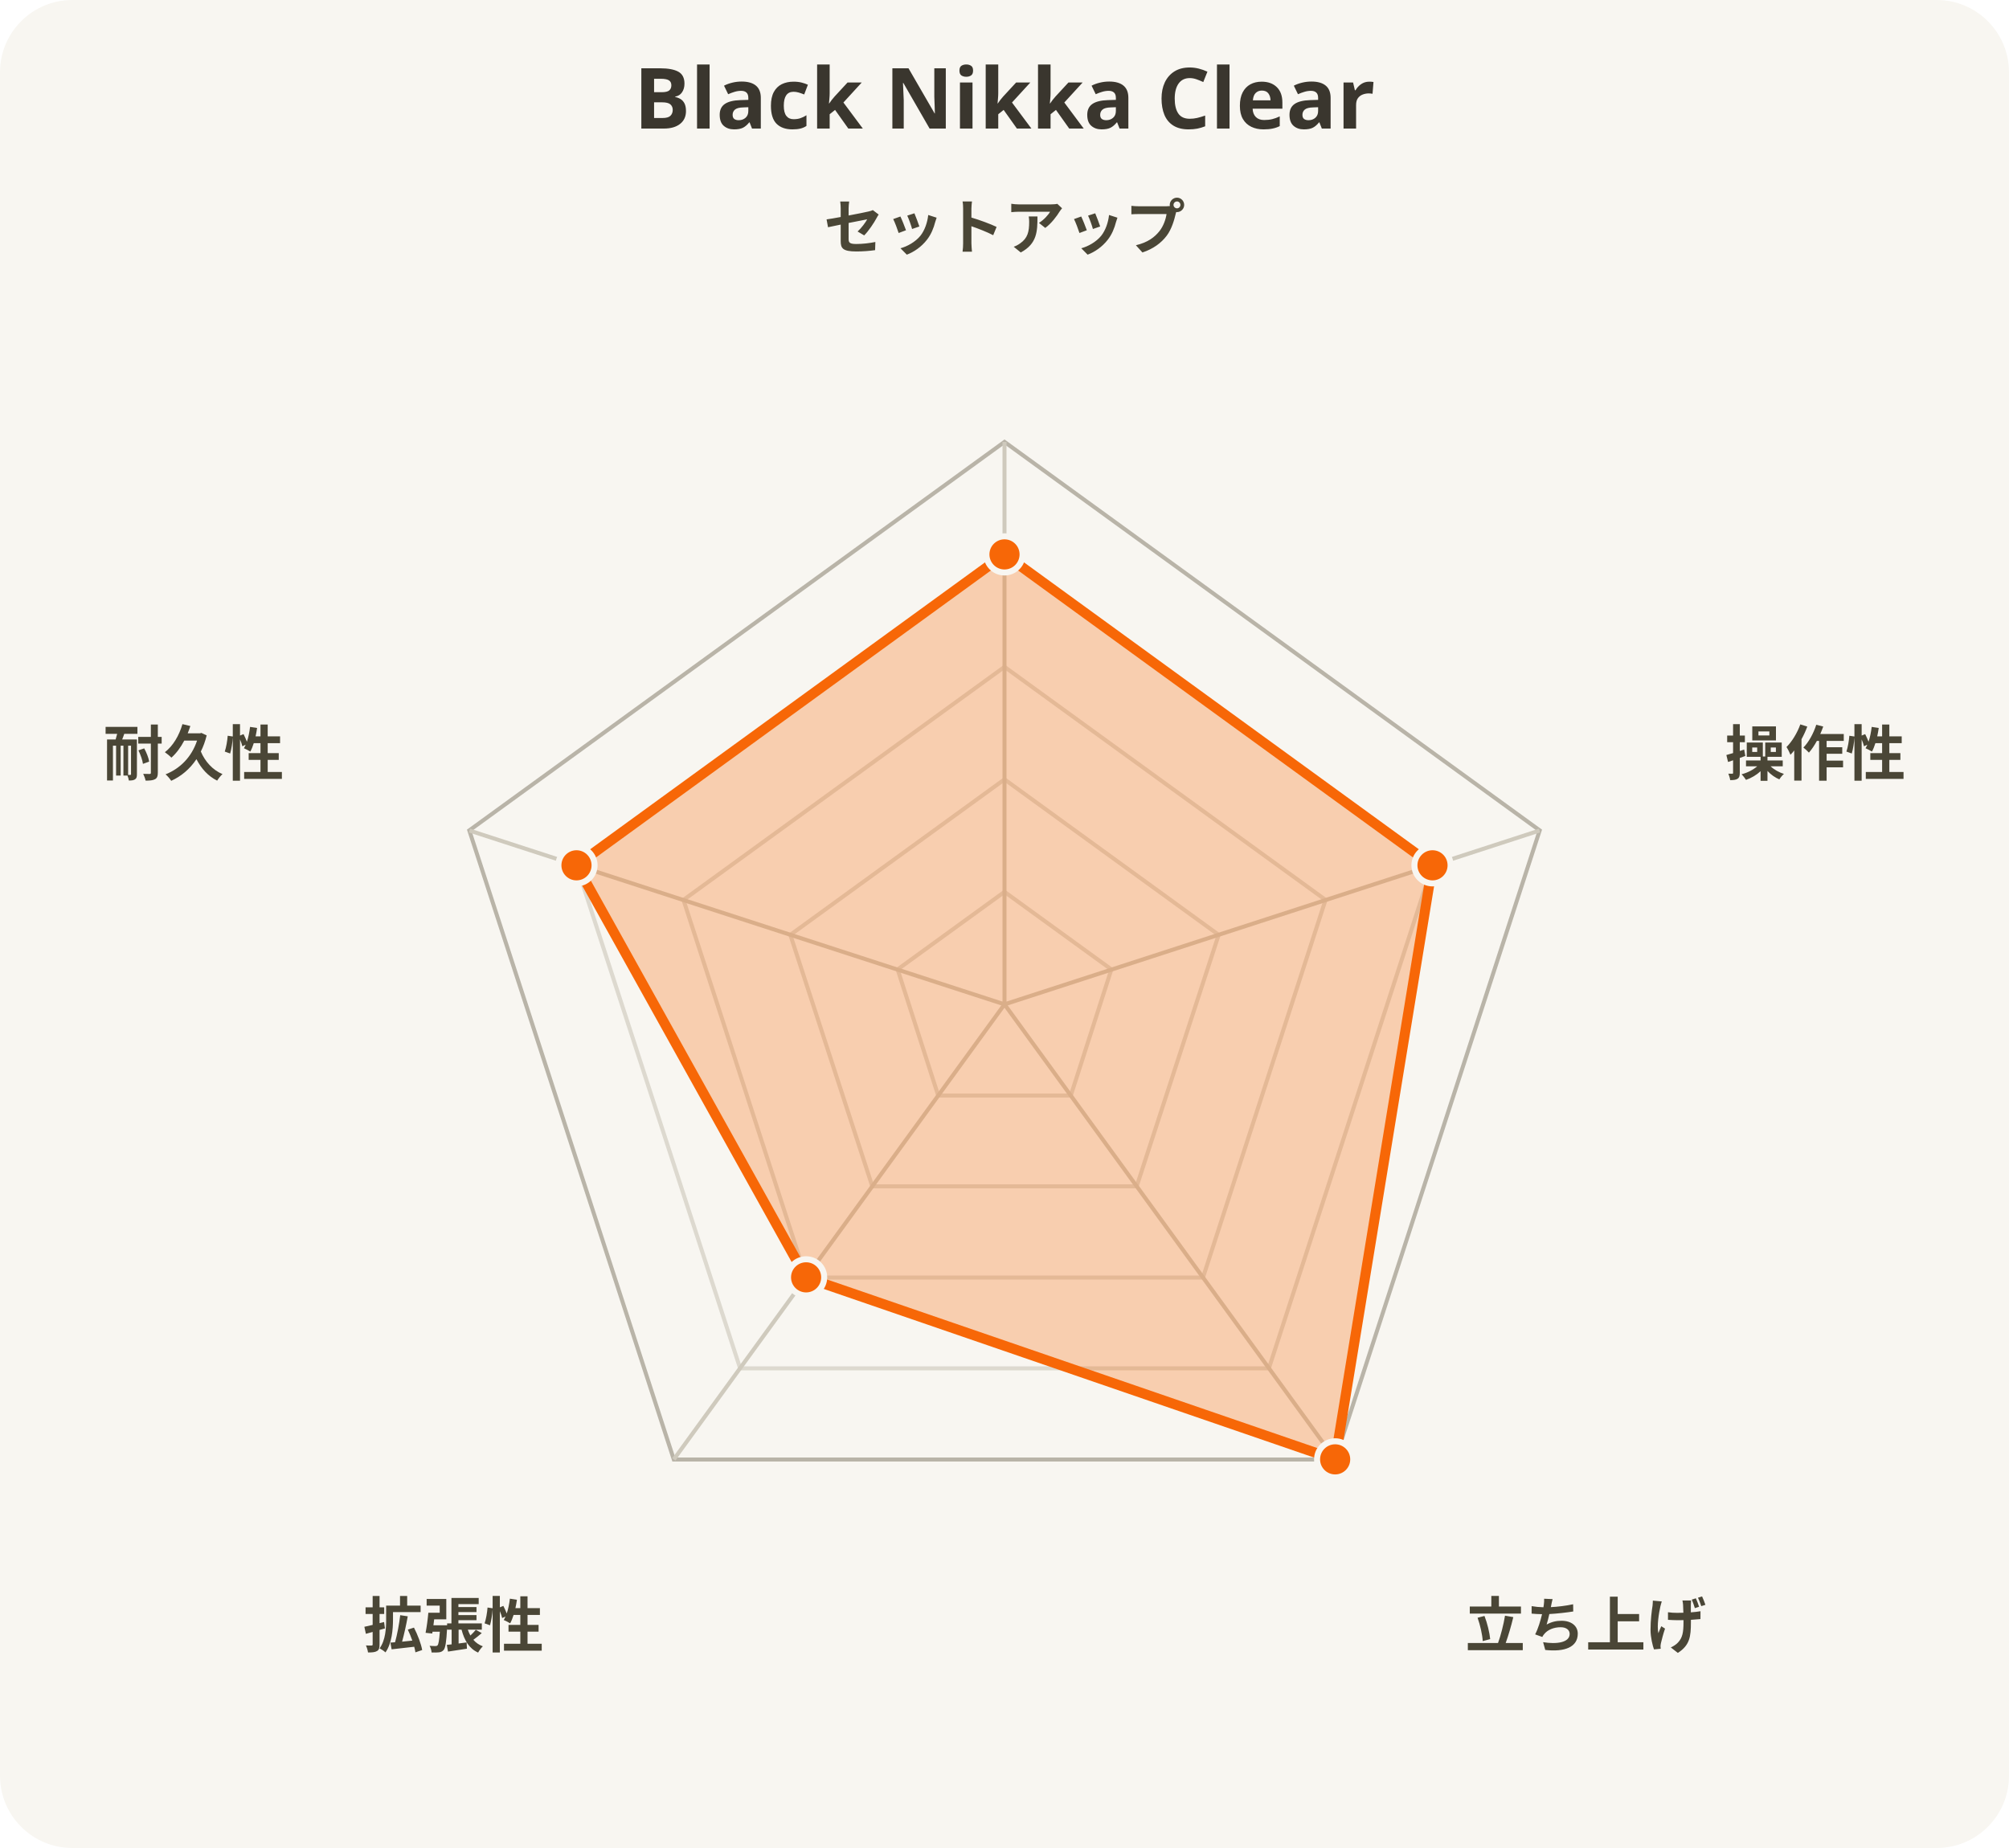
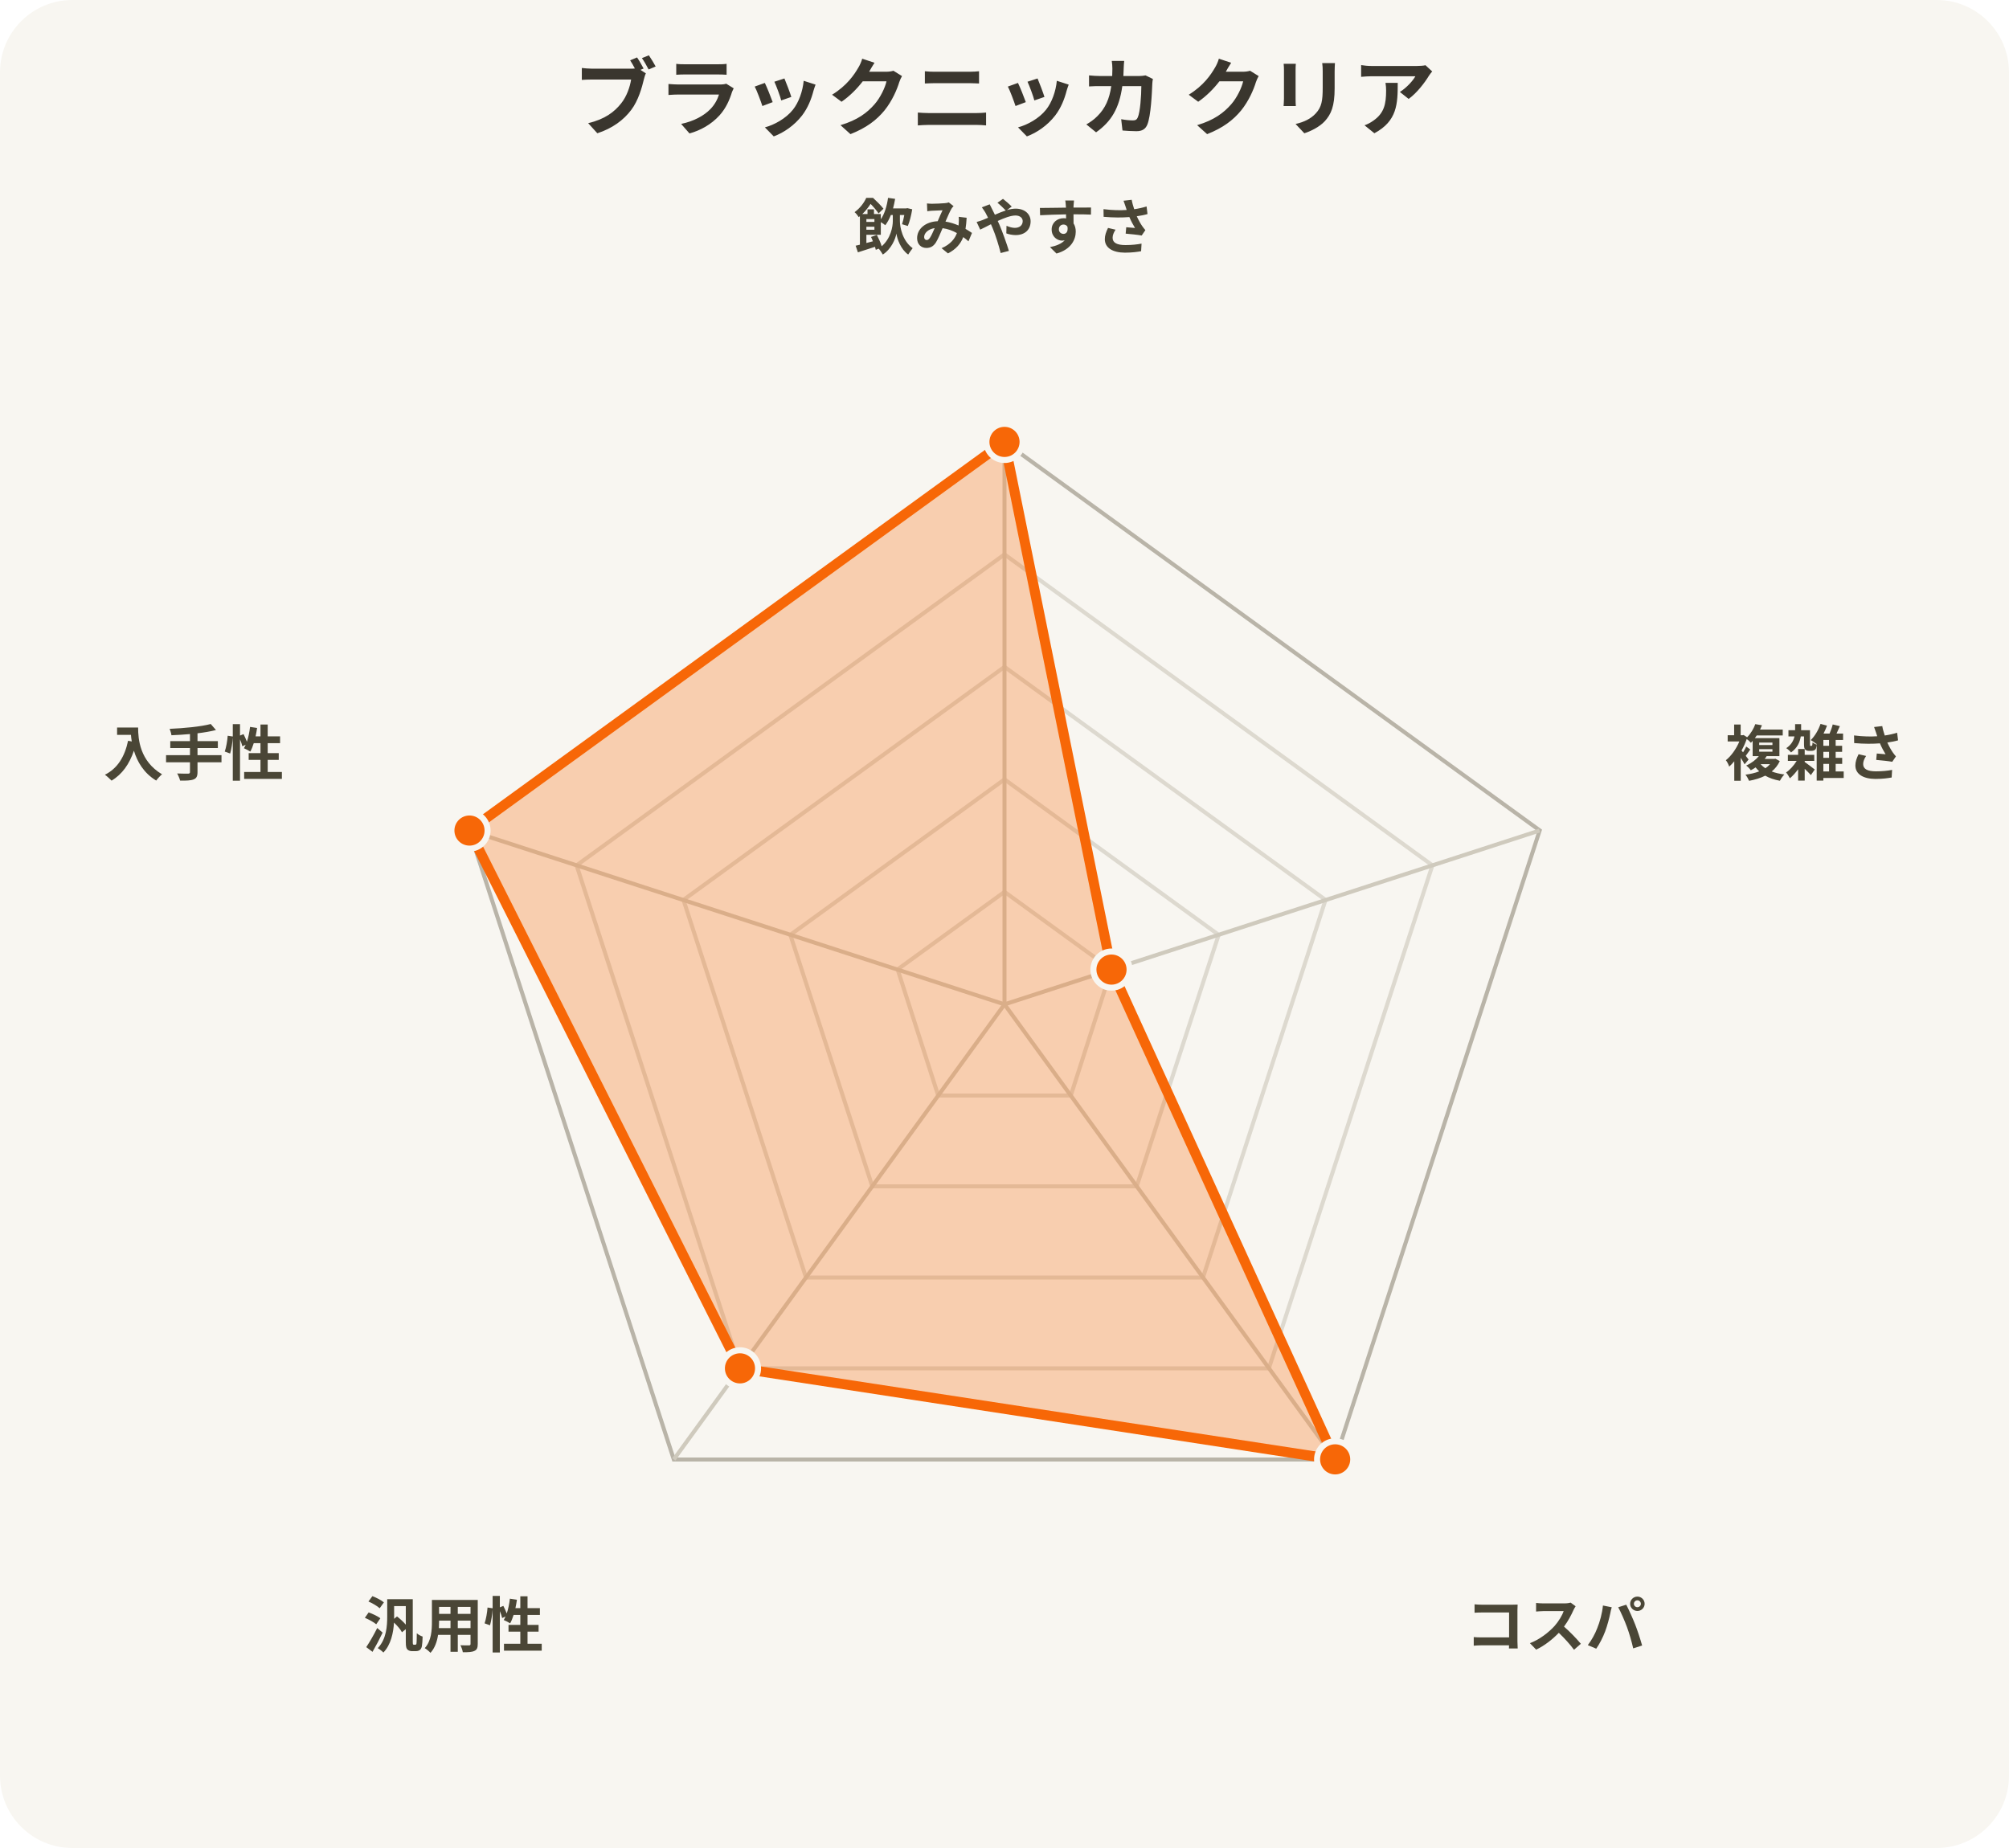
<svg xmlns="http://www.w3.org/2000/svg" viewBox="0 0 500 460" font-family="'Hiragino Sans','Noto Sans JP',sans-serif">
  <rect x="0" y="0" width="500" height="460" rx="18" fill="#F8F6F1" />
-   <text x="250" y="32" text-anchor="middle" font-size="21" font-weight="700" fill="#3A362E">Black Nikka Clear</text>
+   <text x="250" y="32" text-anchor="middle" font-size="21" font-weight="700" fill="#3A362E">ブラックニッカ クリア</text>
  <polygon points="250.0,222.0 276.6,241.3 266.5,272.7 233.5,272.7 223.4,241.3 " fill="none" stroke="#DDD9CF" stroke-width="1" />
  <polygon points="250.0,194.0 303.3,232.7 282.9,295.3 217.1,295.3 196.7,232.7 " fill="none" stroke="#DDD9CF" stroke-width="1" />
  <polygon points="250.0,166.0 329.9,224.0 299.4,318.0 200.6,318.0 170.1,224.0 " fill="none" stroke="#DDD9CF" stroke-width="1" />
  <polygon points="250.0,138.0 356.5,215.4 315.8,340.6 184.2,340.6 143.5,215.4 " fill="none" stroke="#DDD9CF" stroke-width="1" />
  <polygon points="250.0,110.0 383.2,206.7 332.3,363.3 167.7,363.3 116.8,206.7 " fill="none" stroke="#B9B4A8" stroke-width="1" />
  <line x1="250" y1="250" x2="250" y2="110" stroke="#CFCABD" stroke-width="1" />
  <line x1="250" y1="250" x2="383.154" y2="206.74" stroke="#CFCABD" stroke-width="1" />
  <line x1="250" y1="250" x2="332.292" y2="363.26" stroke="#CFCABD" stroke-width="1" />
  <line x1="250" y1="250" x2="167.708" y2="363.26" stroke="#CFCABD" stroke-width="1" />
  <line x1="250" y1="250" x2="116.846" y2="206.74" stroke="#CFCABD" stroke-width="1" />
-   <text x="250" y="62" text-anchor="middle" font-size="15" font-weight="600" fill="#4A4636">セットアップ</text>
-   <text x="429.296" y="192.998" text-anchor="start" font-size="15" font-weight="600" fill="#4A4636">操作性</text>
-   <text x="364.628" y="410.002" text-anchor="start" font-size="15" font-weight="600" fill="#4A4636">立ち上げ</text>
-   <text x="135.372" y="410.002" text-anchor="end" font-size="15" font-weight="600" fill="#4A4636">拡張性</text>
-   <text x="70.704" y="192.998" text-anchor="end" font-size="15" font-weight="600" fill="#4A4636">耐久性</text>
-   <polygon points="250.0,138.0 356.5,215.4 332.3,363.3 200.6,318.0 143.5,215.4" fill="#F76707" fill-opacity="0.28" stroke="#F76707" stroke-width="2.5" stroke-linejoin="round" />
-   <circle cx="250" cy="138" r="4.5" fill="#F76707" stroke="#F8F6F1" stroke-width="1.5" />
-   <circle cx="356.523" cy="215.392" r="4.5" fill="#F76707" stroke="#F8F6F1" stroke-width="1.5" />
+   <text x="250" y="62" text-anchor="middle" font-size="15" font-weight="600" fill="#4A4636">飲みやすさ</text>
+   <text x="429.296" y="192.998" text-anchor="start" font-size="15" font-weight="600" fill="#4A4636">複雑さ</text>
+   <text x="364.628" y="410.002" text-anchor="start" font-size="15" font-weight="600" fill="#4A4636">コスパ</text>
+   <text x="135.372" y="410.002" text-anchor="end" font-size="15" font-weight="600" fill="#4A4636">汎用性</text>
+   <text x="70.704" y="192.998" text-anchor="end" font-size="15" font-weight="600" fill="#4A4636">入手性</text>
+   <polygon points="250.0,110.0 276.6,241.3 332.3,363.3 184.2,340.6 116.8,206.7 " fill="#F76707" fill-opacity="0.28" stroke="#F76707" stroke-width="2.5" stroke-linejoin="round" />
+   <circle cx="250" cy="110" r="4.5" fill="#F76707" stroke="#F8F6F1" stroke-width="1.5" />
+   <circle cx="276.631" cy="241.348" r="4.5" fill="#F76707" stroke="#F8F6F1" stroke-width="1.5" />
  <circle cx="332.292" cy="363.26" r="4.5" fill="#F76707" stroke="#F8F6F1" stroke-width="1.5" />
-   <circle cx="200.625" cy="317.956" r="4.5" fill="#F76707" stroke="#F8F6F1" stroke-width="1.5" />
-   <circle cx="143.477" cy="215.392" r="4.5" fill="#F76707" stroke="#F8F6F1" stroke-width="1.5" />
+   <circle cx="184.166" cy="340.608" r="4.5" fill="#F76707" stroke="#F8F6F1" stroke-width="1.5" />
+   <circle cx="116.846" cy="206.74" r="4.5" fill="#F76707" stroke="#F8F6F1" stroke-width="1.5" />
</svg>
